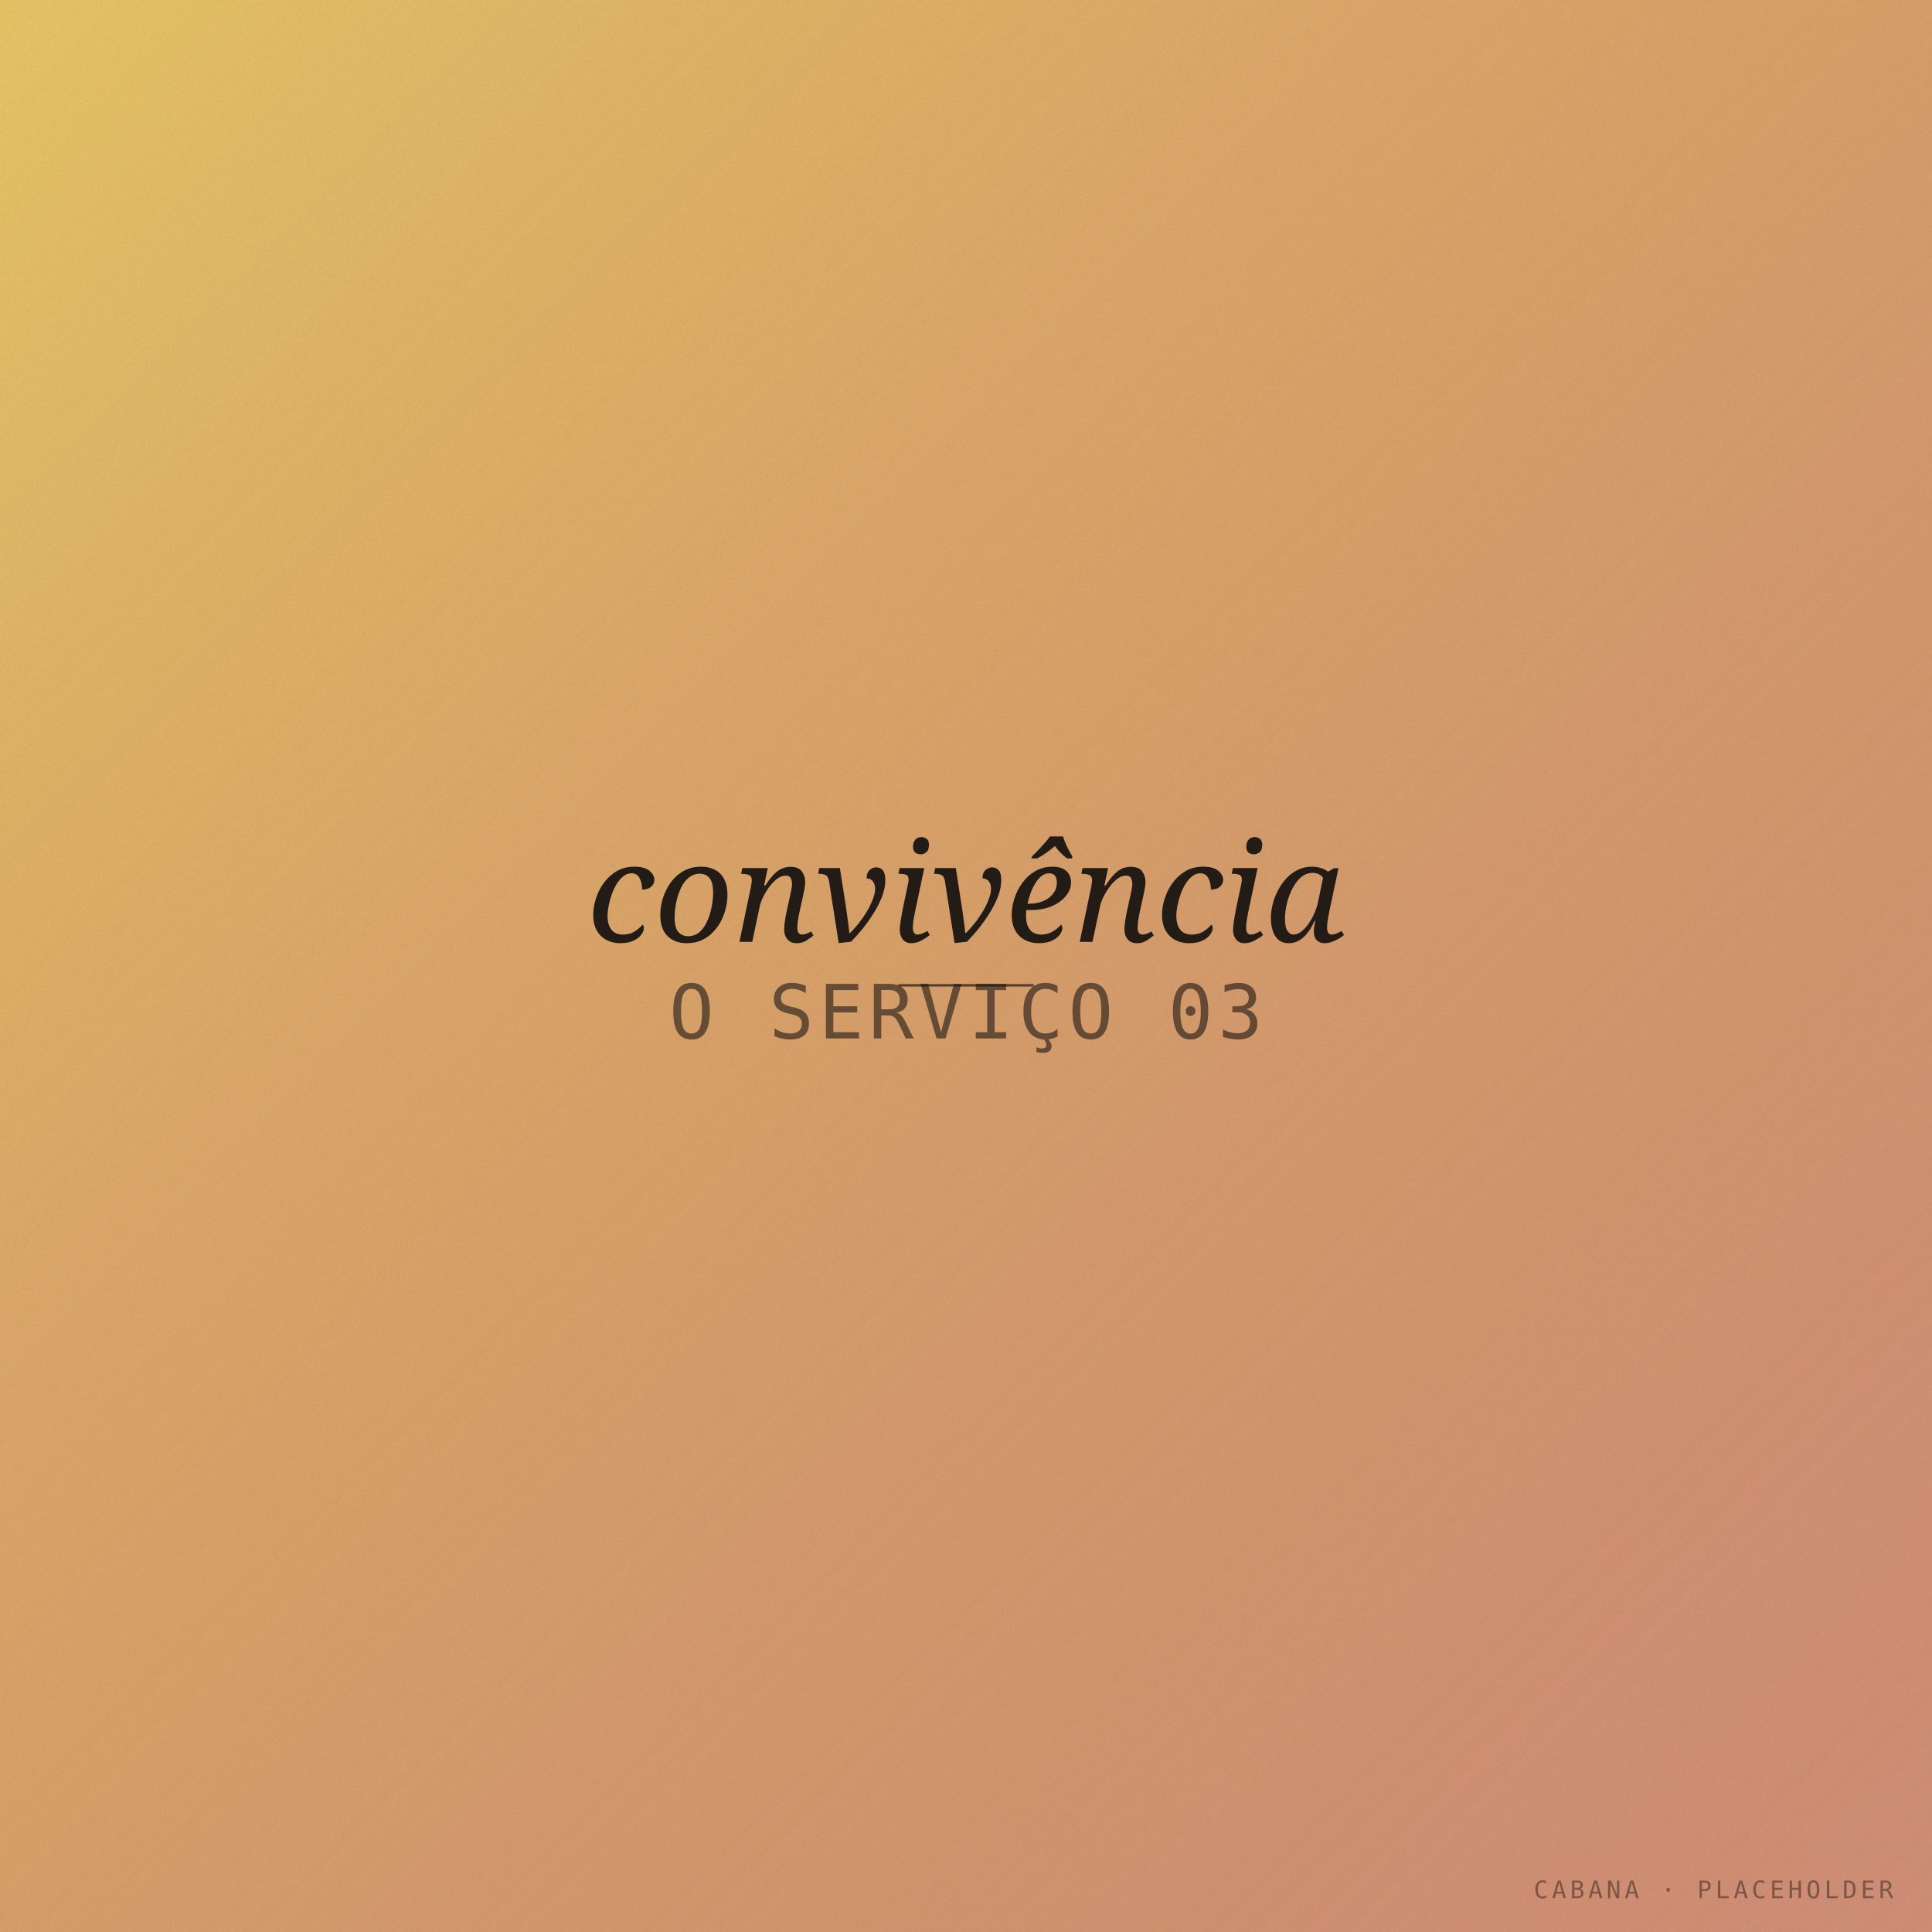
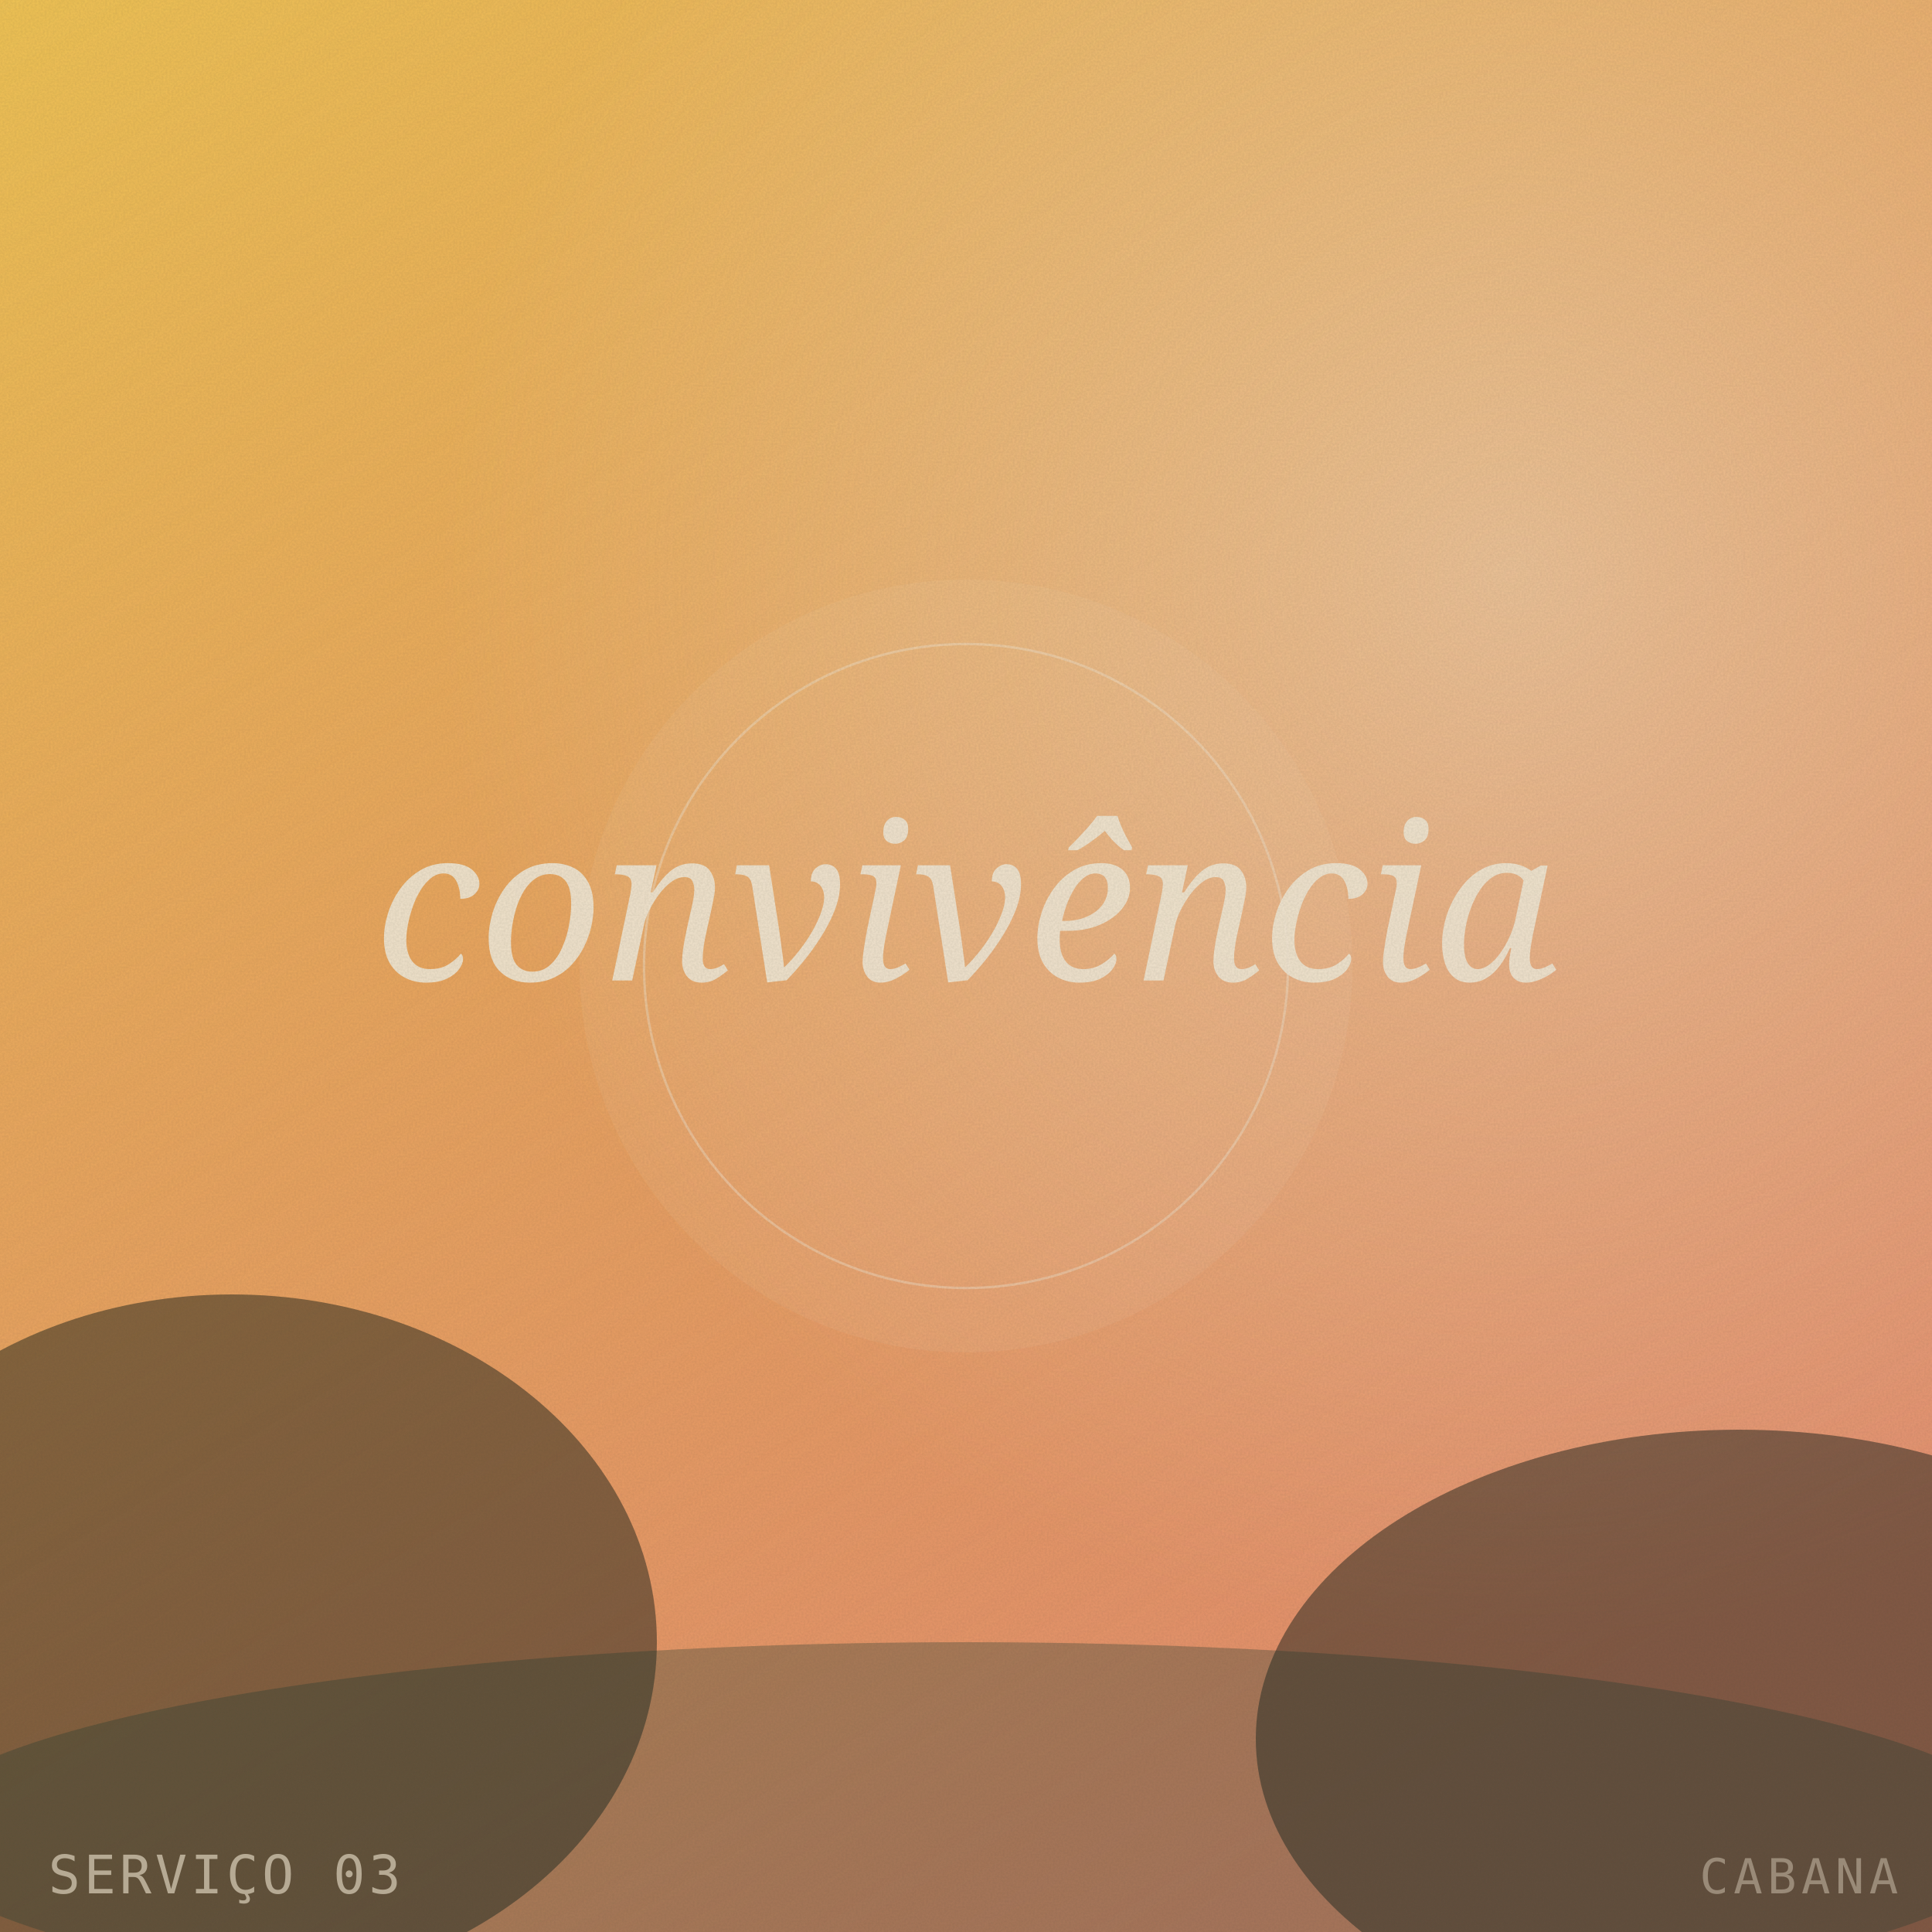
- <svg xmlns="http://www.w3.org/2000/svg" viewBox="0 0 800 800" width="800" height="800" role="img" aria-label="convivência">
+ <svg xmlns="http://www.w3.org/2000/svg" viewBox="0 0 800 800" width="800" height="800">
  <defs>
-     <linearGradient id="g" x1="0" y1="0" x2="1" y2="1">
-       <stop offset="0%" stop-color="#E8C566" stop-opacity="1" />
-       <stop offset="100%" stop-color="#B8502E" stop-opacity="0.65" />
+     <linearGradient id="g" x1="0" y1="0" x2="0.6" y2="1">
+       <stop offset="0%" stop-color="#F0C454" stop-opacity="1" />
+       <stop offset="100%" stop-color="#DD6B3C" stop-opacity="0.75" />
    </linearGradient>
-     <filter id="noise">
-       <feTurbulence type="fractalNoise" baseFrequency="0.9" numOctaves="2" seed="3" />
-       <feColorMatrix values="0 0 0 0 0.1  0 0 0 0 0.08  0 0 0 0 0.06  0 0 0 0.18 0" />
+     <filter id="nz" x="0" y="0" width="100%" height="100%">
+       <feTurbulence type="fractalNoise" baseFrequency="1.2" numOctaves="2" seed="4" />
+       <feColorMatrix values="0 0 0 0 0.07  0 0 0 0 0.05  0 0 0 0 0.04  0 0 0 0.22 0" />
    </filter>
+     <radialGradient id="sun" cx="78%" cy="30%" r="55%">
+       <stop offset="0%" stop-color="#F0E6D1" stop-opacity="0.48" />
+       <stop offset="100%" stop-color="#F0E6D1" stop-opacity="0" />
+     </radialGradient>
  </defs>
  <rect width="800" height="800" fill="url(#g)" />
-   <rect width="800" height="800" fill="transparent" filter="url(#noise)" opacity="0.4" />
+   <rect width="800" height="800" fill="url(#sun)" />
+   <g opacity="0.45" fill="#071510">
+     <ellipse cx="96" cy="680" rx="176" ry="144" />
+     <ellipse cx="720" cy="720" rx="200" ry="128" />
+   </g>
+   <g opacity="0.30" fill="#15362A">
+     <ellipse cx="400" cy="760" rx="440" ry="80" />
+   </g>
  <g transform="translate(400,400)">
-     <text text-anchor="middle" y="-10" font-family="Georgia, serif" font-size="57" font-style="italic" fill="#1A1512" opacity="0.95">convivência</text>
-     <line x1="-28" x2="28" y1="8" y2="8" stroke="#1A1512" stroke-width="1" opacity="0.7" />
-     <text text-anchor="middle" y="30" font-family="ui-monospace, monospace" font-size="31" fill="#1A1512" opacity="0.6" letter-spacing="2">O SERVIÇO 03</text>
+     <circle r="160" fill="#F0E6D1" opacity="0.08" />
+     <circle r="133.333" fill="none" stroke="#F0E6D1" stroke-width="1" opacity="0.4" />
+     <text text-anchor="middle" y="6" font-family="Instrument Serif, Georgia, serif" font-style="italic" font-size="89" fill="#F0E6D1" opacity="0.95">convivência</text>
  </g>
-   <text x="784" y="786" text-anchor="end" font-family="ui-monospace, monospace" font-size="10" fill="#1A1512" opacity="0.45" letter-spacing="1.5">CABANA · PLACEHOLDER</text>
+   <rect width="800" height="800" filter="url(#nz)" opacity="0.6" />
+   <text x="20" y="784" font-family="ui-monospace, monospace" font-size="22" fill="#F0E6D1" opacity="0.6" letter-spacing="1.5">SERVIÇO 03</text>
+   <text x="786" y="784" text-anchor="end" font-family="ui-monospace, monospace" font-size="20" fill="#F0E6D1" opacity="0.4" letter-spacing="2">CABANA</text>
</svg>
